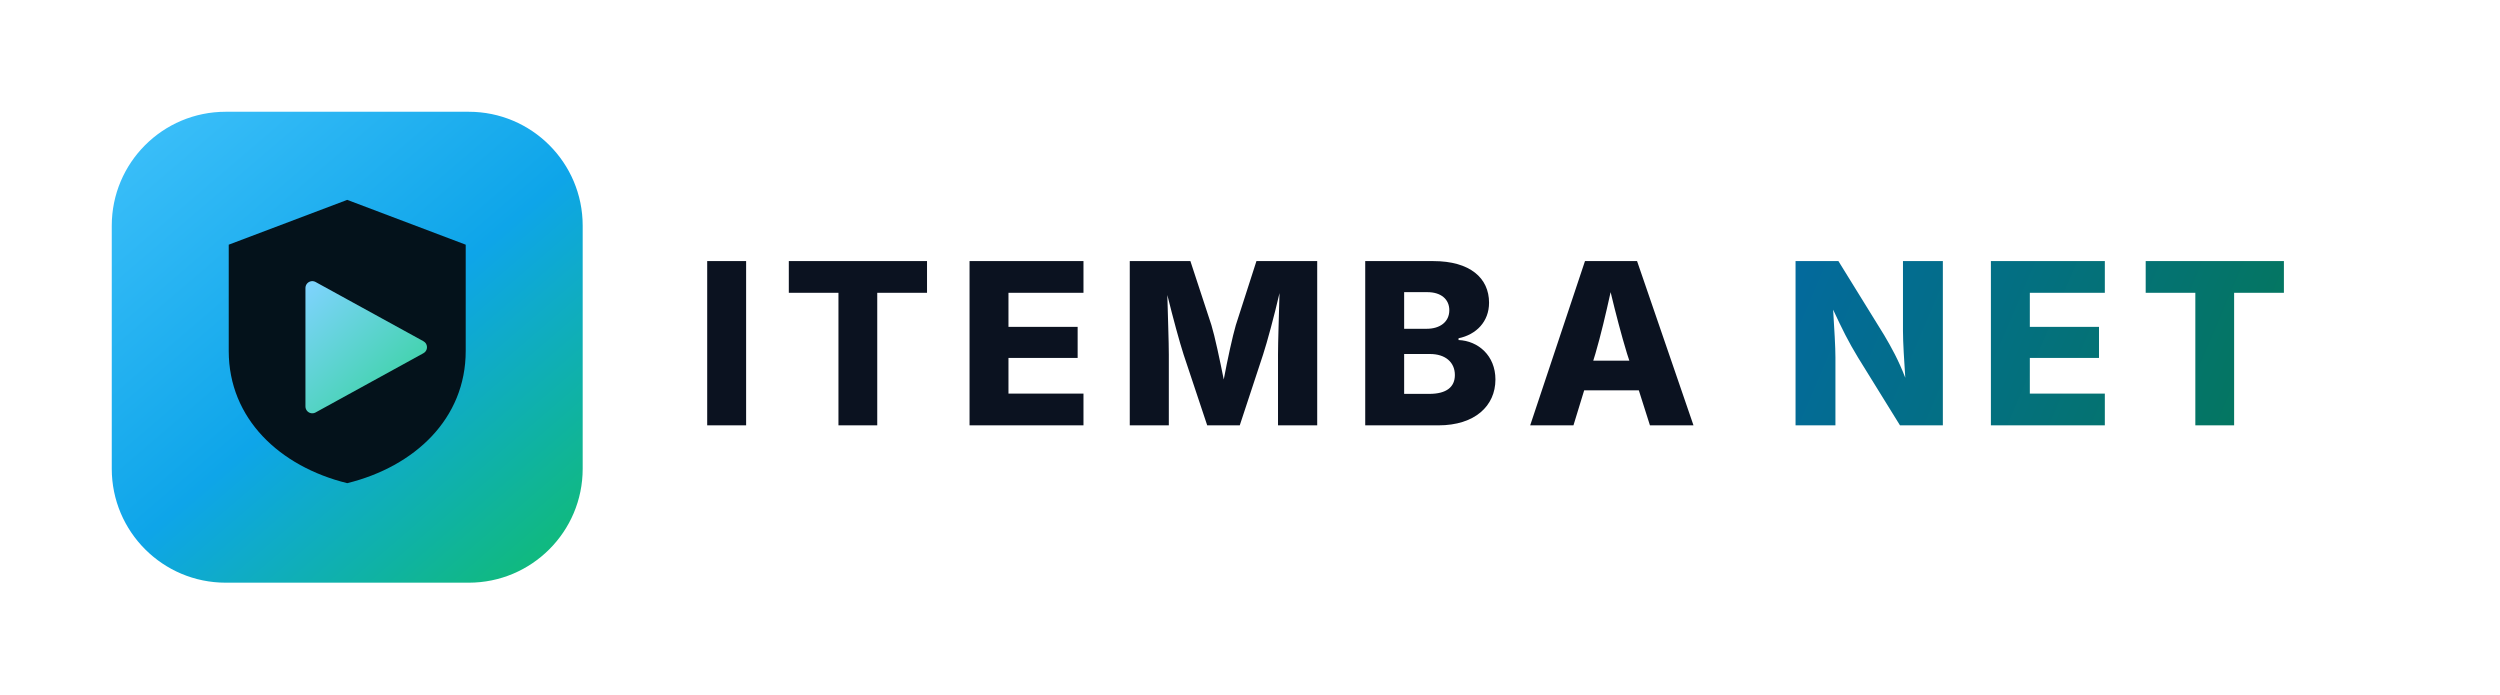
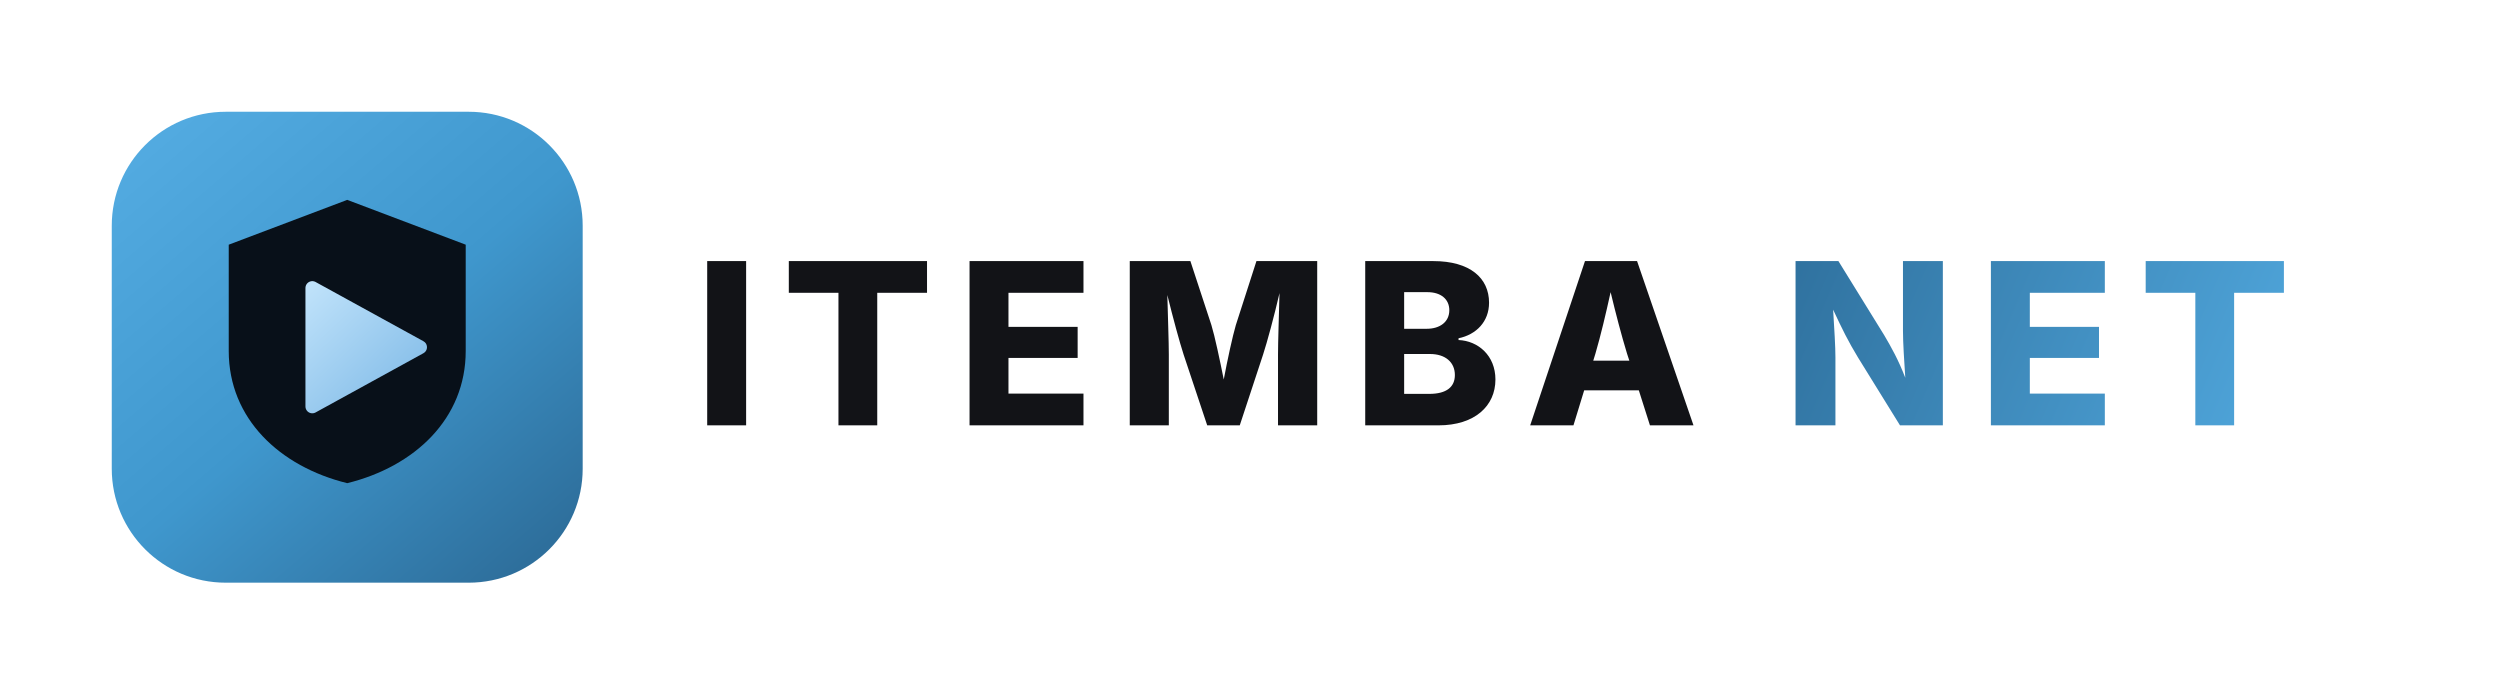
<svg xmlns="http://www.w3.org/2000/svg" viewBox="0 0 288 80" width="288" height="80" role="img" aria-labelledby="itemba-logo-light-title">
  <defs>
    <linearGradient id="itemba-tile" x1="8" y1="4" x2="56" y2="60" gradientUnits="userSpaceOnUse">
-       <stop stop-color="#38bdf8" />
-       <stop offset="0.52" stop-color="#0ea5e9" />
-       <stop offset="1" stop-color="#10b981" />
+       <stop stop-color="#52aae0" />
+       <stop offset="0.52" stop-color="#3f97cd" />
+       <stop offset="1" stop-color="#2e6f9c" />
    </linearGradient>
    <linearGradient id="itemba-play" x1="27" y1="24" x2="42" y2="40" gradientUnits="userSpaceOnUse">
-       <stop stop-color="#7dd3fc" />
-       <stop offset="1" stop-color="#34d399" />
+       <stop stop-color="#bfe2fa" />
+       <stop offset="1" stop-color="#7cb8e6" />
    </linearGradient>
    <linearGradient id="itemba-net" x1="205" y1="26" x2="266" y2="52" gradientUnits="userSpaceOnUse">
-       <stop stop-color="#0369a1" />
-       <stop offset="1" stop-color="#047857" />
+       <stop stop-color="#2e6f9c" />
+       <stop offset="1" stop-color="#52aae0" />
    </linearGradient>
  </defs>
  <g transform="translate(12 12) scale(0.875)">
    <rect x="1" y="1" width="62" height="62" rx="15" fill="url(#itemba-tile)" />
-     <path d="M32 12.6 47.6 18.5v14c0 8.9-6.7 15.2-15.6 17.4-8.9-2.2-15.6-8.5-15.6-17.4v-14Z" fill="#04121b" />
+     <path d="M32 12.6 47.6 18.5v14c0 8.9-6.7 15.2-15.6 17.4-8.9-2.2-15.6-8.5-15.6-17.4v-14Z" fill="#081019" />
    <path d="M27.4 24.2 41.6 32 27.4 39.8Z" fill="url(#itemba-play)" stroke="url(#itemba-play)" stroke-width="1.8" stroke-linejoin="round" />
  </g>
  <text x="80" y="49" font-family="Inter, 'Segoe UI', system-ui, sans-serif" font-size="26" font-weight="800" letter-spacing="2.6">
-     <tspan fill="#0b1220">ITEMBA</tspan>
+     <tspan fill="#121317">ITEMBA</tspan>
    <tspan fill="url(#itemba-net)" dx="4">NET</tspan>
  </text>
</svg>
